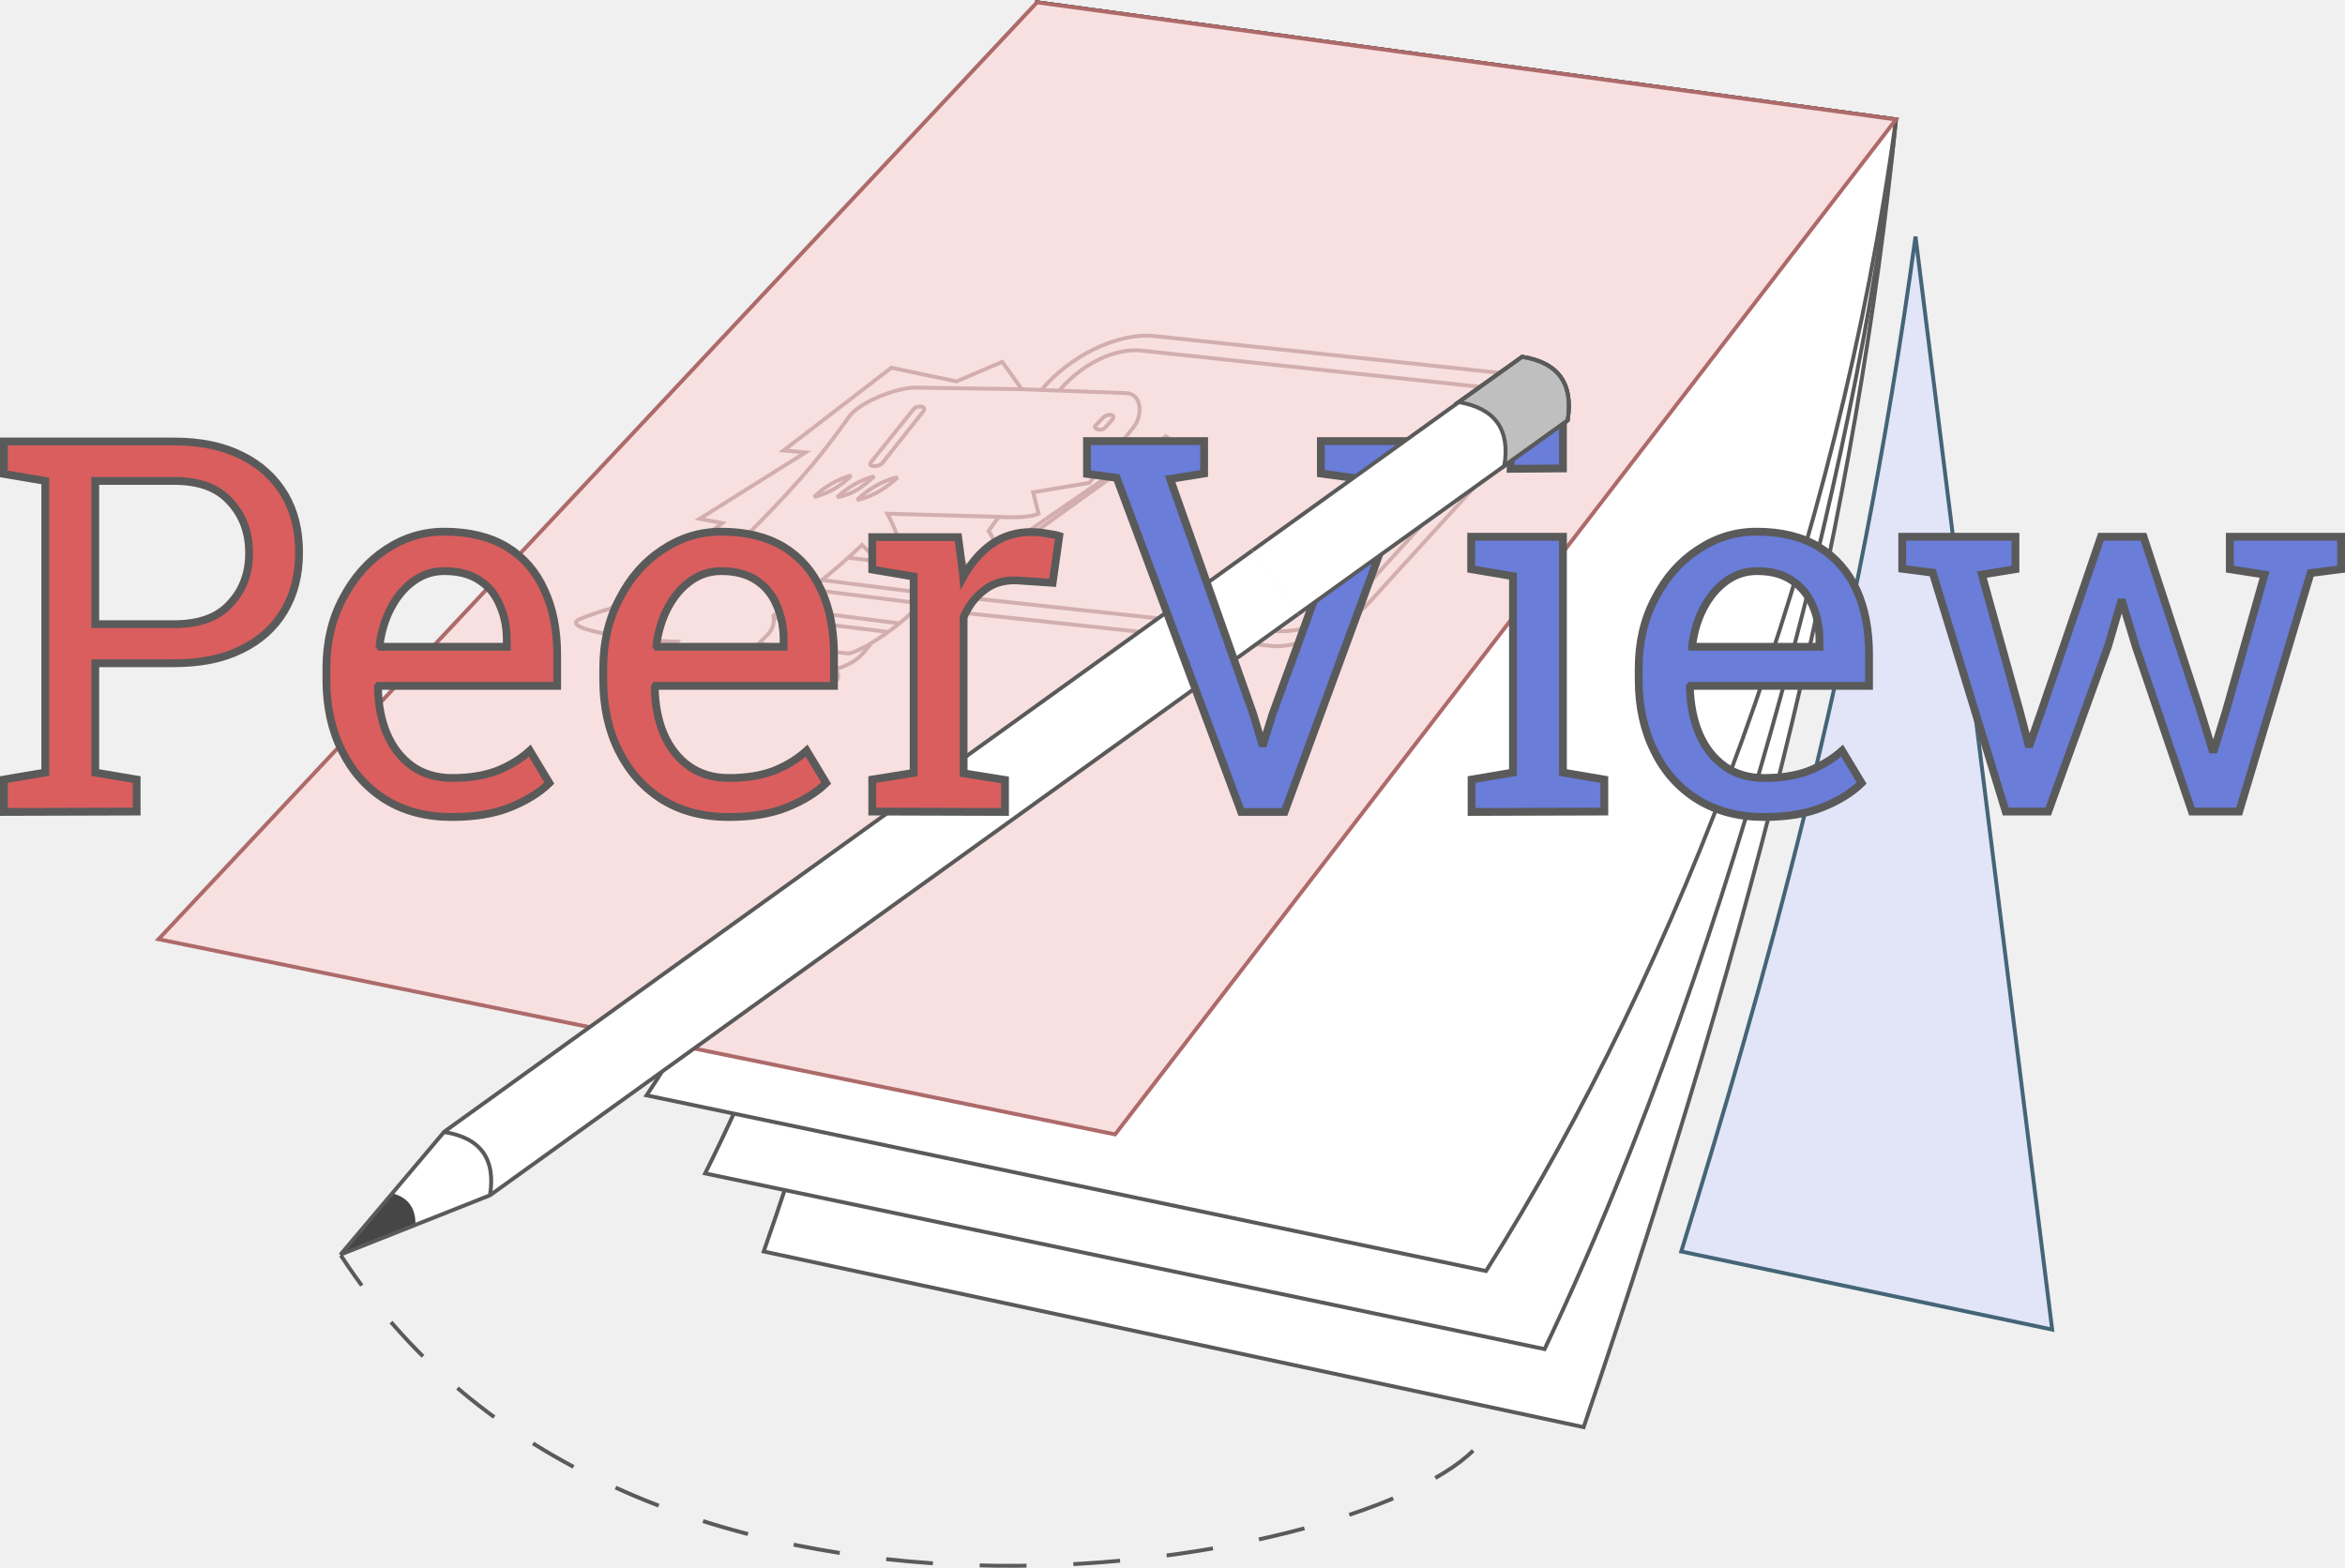
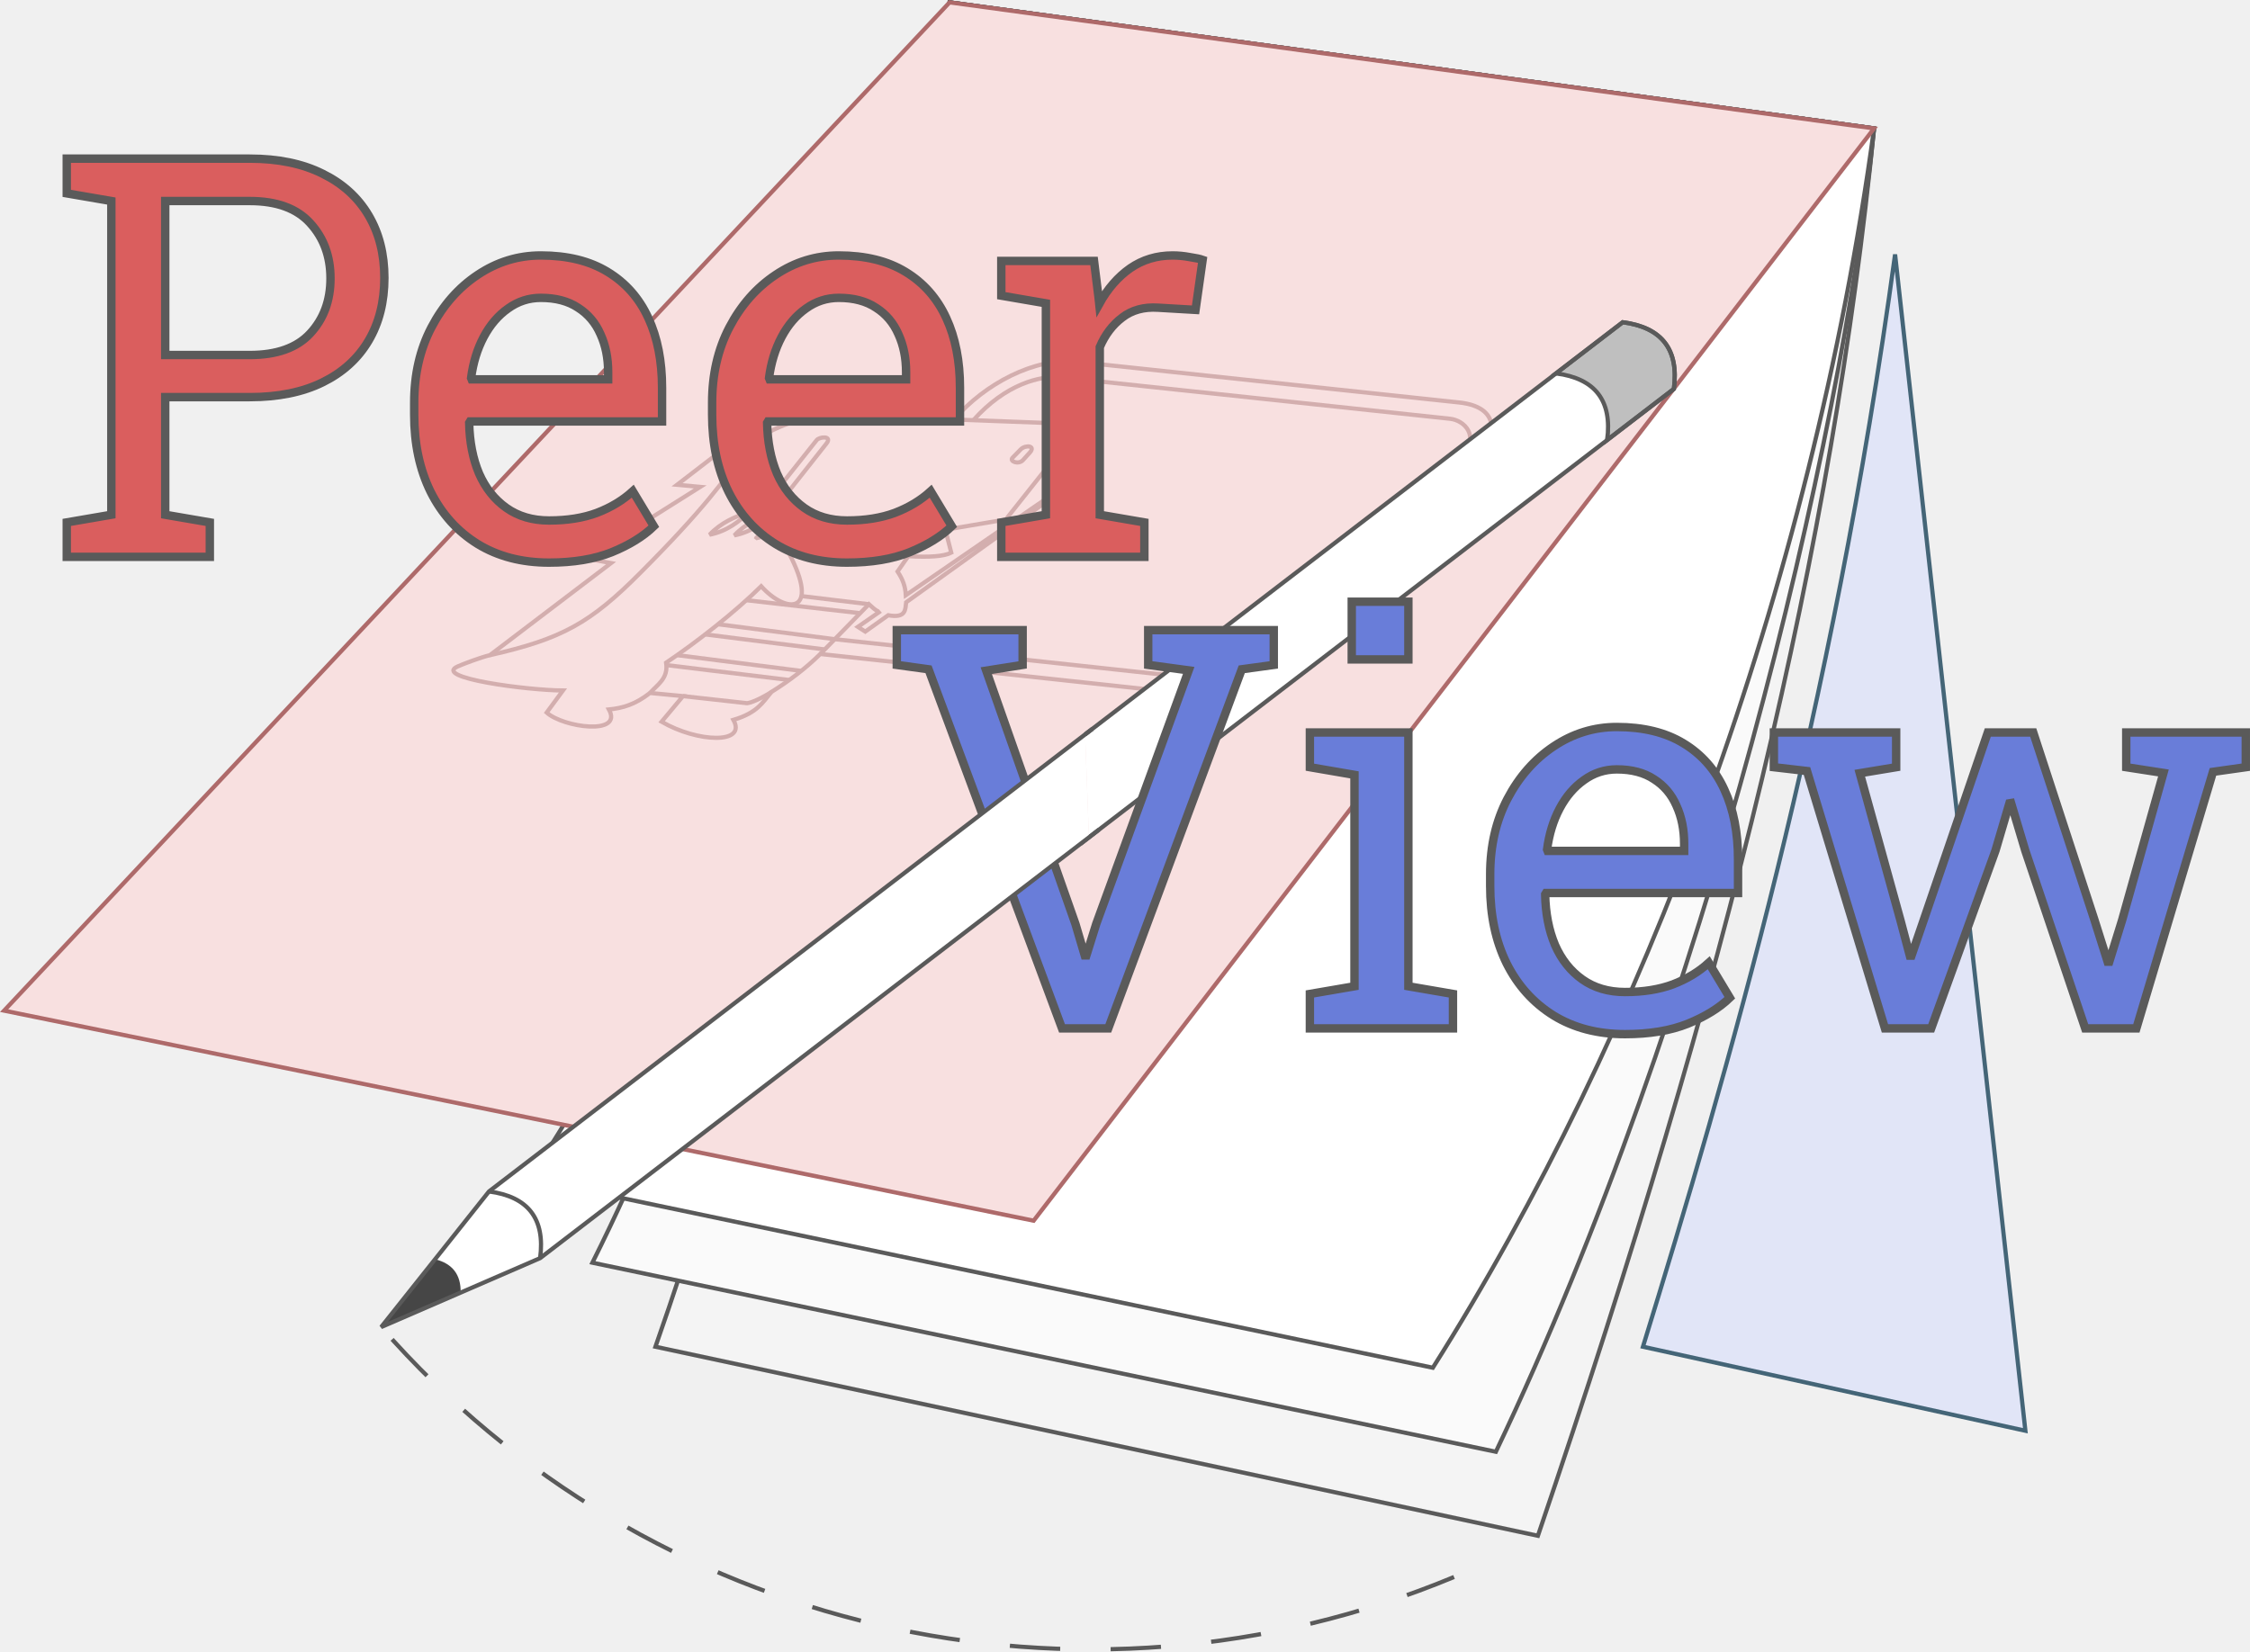
- <svg xmlns="http://www.w3.org/2000/svg" xml:space="preserve" viewBox="0 0 600.6 401.6">
-   <path d="M265.6.6c-20 130-35 220-70 320l210 45c45.5-133.8 70-235 80-335z" fill="#fff" stroke="#5a5a5a" />
-   <path d="M265.6.6c-15 90-40 210-85 300l215 45c50-105 82.4-240 90-315z" fill="#fff" stroke="#5a5a5a" />
-   <path style="mix-blend-mode:normal" d="m340 1610 215 45c49.7-78.7 90-185 105-295l-220-30c-15 90-50 205-100 280z" fill="#fff" stroke="#5a5a5a" transform="translate(-174.4 -1329.4)" />
-   <path d="m265.6.6-225 240 245 50 200-260z" fill="#f8e0e0" stroke="#ae6a6a" />
-   <path d="m490.6 60.6 35 280-95-20c20-65 45-150 60-260z" fill="#e1e5f7" stroke="#446577" />
-   <g stroke="#d3aeae" fill="none">
-     <path d="m266.7 99.9-5-.2-5-7-11.7 5-16.7-3.5-27.6 21.2 5.6.5-27.1 17 5.8 1.1-28.8 22c-2 .4-6.3 2-7.7 2.6-6 2.7 16.6 5.7 25 5.8l-3.8 5.2c4 3.6 18.3 5.5 14.8-.7 3.2-.3 6.2-1.2 9.8-4l7.9.8-5.1 6.1c8.6 5 20.3 5.4 17-.4 5.9-1.8 7-4.2 9.1-6.7a61 61 0 0 0 11.6-9l91.1 9.8c6 .7 18.7-4.4 25-11.4l39.8-43.7c4.6-5.1 7.1-13.4-3.9-14.6l-91-9.7c-9.8-1-21.8 5.2-29.1 13.8z" />
-     <path d="M156.2 156a60 60 0 0 0 35.8-19.6c15.3-15.4 19.7-21.7 25.5-29.7 2.5-3.5 11.9-7.5 17.2-7.4l27 .4m-26.9 56 11.6-11.9c1.6 1.5 2.4 2 2.7 1.7l-5.3 3.7 1.7 1.1 5.5-3.9c4.3.8 4-1.4 4.3-3l43.6-31.4-.3-.2-43.4 29.9c-.1-2.1-.7-3.7-2-5.7l2.6-3.6c5 .3 8.4 0 10.2-.8l-1.4-5.5 14.4-2.4 11.5-14.5c2.1-2.8 2.1-8.4-2.2-8.5l-21.6-.8" />
-     <path d="m255.8 132.4-28.5-.8c7.7 14.6-.5 14.7-6.5 8a172 172 0 0 1-22.7 18.1c.6 3.8-2 5.2-3.8 7.2m28.7-46.4 11-13.7c.6-.9 3.8-1.1 2.3.8l-10.3 13c-1 1.2-3.8 1-3-.1z" />
-     <path d="M208.5 127.3a19 19 0 0 0 9.5-5.5 22 22 0 0 0-9.5 5.5zm5.9.1c4.2-.8 7-3 9.5-5.4a22 22 0 0 0-9.5 5.4zm5.1.7c4.3-.9 8.1-3.6 10.4-5.8-3 .4-7.7 3-10.4 5.8z" stroke-linejoin="bevel" />
-     <path d="m202.2 165.7 15 1.7c1 0 4.2-1.5 6-2.7m48.1-64.7c7.6-8.6 16-10.7 20.9-10.2l92.5 9.9c3.4.3 7.4 4.1 2.6 9.3l-41.5 45.7a26.6 26.6 0 0 1-18.7 7l-88.8-9.6" />
-     <path d="M280.6 109c-.8.8 1.4 1.7 2.5.5l1.6-1.8c1.5-1.6-1-1.9-2.2-.7zm-82.4 49.3 29.3 3.6m2.8-2.2-29.5-3.8m6.6-4.9 28.5 3.6m-25.4-6 27.8 3.5m8.1-8.3-16-2m13.9 4.2-27-3.1" />
+ <svg xmlns="http://www.w3.org/2000/svg" xml:space="preserve" viewBox="0 0 535.438 393.059">
+   <path fill="none" stroke="#5a5a5a" stroke-dasharray="12,12" d="M346.022 375.374A224.642 224.642 0 0 1 90.71 315.878" />
+   <path fill="#f4f4f4" stroke="#5a5a5a" d="M225.977.562c-20 130-35 220-70 320l210 45c45.53-133.724 70-235 80-335z" />
+   <path fill="#fafafa" stroke="#5a5a5a" d="M225.977.562c-15 90-40 210-85 300l215 45c50-105 82.402-240 90-315z" />
+   <path fill="#fff" stroke="#5a5a5a" d="m340 1610 215 45c49.748-78.74 90-185 105-295l-220-30c-15 90-50 205-100 280z" style="mix-blend-mode:normal" transform="translate(-214.023 -1329.438)" />
+   <path fill="#f8e0e0" stroke="#ae6a6a" d="m225.977.562-225 240 245 50 200-260z" />
+   <path fill="#e1e5f7" stroke="#446577" d="m450.977 60.562 31.01 280-91.01-20c20-65 45-150 60-260z" />
+   <g fill="none" stroke="#d3aeae">
+     <path d="m227.05 99.85-5.014-.166-5.014-6.936-11.698 5.014-16.63-3.593-27.574 21.224 5.515.502-27.074 17.046 5.849 1.087-28.829 21.923c-2.078.485-6.29 2.062-7.687 2.692-5.997 2.707 16.564 5.668 25.068 5.717l-3.864 5.256c3.927 3.549 18.251 5.527 14.81-.743 3.212-.318 6.196-1.132 9.777-3.928l7.855.752-5.097 6.1c8.597 4.977 20.353 5.387 17.085-.443 5.818-1.73 6.97-4.203 9.07-6.66 4.237-2.642 8.149-5.61 11.615-9.024l91.101 9.835c5.972.645 18.697-4.431 25.01-11.387l39.698-43.742c4.644-5.117 7.197-13.406-3.832-14.58l-90.994-9.685c-9.867-1.05-21.829 5.182-29.146 13.74z" />
+     <path d="M116.581 155.951c17.196-3.866 23.943-7.693 35.79-19.588 15.295-15.356 19.667-21.69 25.525-29.678 2.52-3.439 11.88-7.456 17.174-7.381l26.966.38M195.213 155.67l11.564-11.844c1.616 1.523 2.444 1.979 2.712 1.679l-5.332 3.709 1.753 1.125 5.462-3.893c4.3.792 4.052-1.412 4.262-3.08l43.623-31.316-.296-.222-43.402 29.848c-.117-2.09-.682-3.692-1.967-5.644l2.559-3.647c4.939.297 8.457.062 10.223-.83l-1.403-5.463 14.375-2.435 11.487-14.49c2.184-2.755 2.173-8.34-2.192-8.504l-21.591-.812" />
+     <path d="m216.15 132.385-28.433-.77c7.65 14.568-.529 14.66-6.573 7.929-6.28 6.205-15.492 13.404-22.625 18.196.569 3.762-2.044 5.18-3.834 7.205M183.456 118.464l10.88-13.692c.682-.858 3.834-1.103 2.334.798l-10.338 13.102c-.867 1.1-3.793.946-2.876-.208z" />
+     <path stroke-linejoin="bevel" d="M168.86 127.277c4.237-.863 6.96-3.113 9.555-5.481-3.471 1.176-6.84 2.586-9.555 5.481zM174.76 127.434c4.237-.863 6.96-3.114 9.554-5.482-3.47 1.177-6.84 2.587-9.554 5.482zM179.903 128.113c4.236-.863 8.108-3.61 10.415-5.821-3.027.42-7.7 2.926-10.415 5.82z" />
+     <path d="m162.54 165.697 15.091 1.669c.979.108 4.114-1.454 5.967-2.671M231.63 100.023c7.676-8.643 16.032-10.721 20.908-10.202l92.556 9.86c3.357.358 7.33 4.12 2.608 9.313l-41.555 45.688c-3.455 3.8-12.43 7.727-18.71 7.05l-88.785-9.584" />
+     <path d="M240.956 108.959c-.822.841 1.423 1.726 2.484.557l1.626-1.792c1.51-1.664-1.051-1.895-2.168-.752zM158.583 158.31l29.241 3.556M190.674 159.7l-29.545-3.756M167.816 151.005l28.45 3.586M170.876 148.591l27.776 3.557M206.777 143.826l-16.066-1.943M204.694 145.96l-27.083-3.091" />
  </g>
-   <path d="m320.8 141 11.7 16.3-207 148.9-38.3 15.2 26.6-31.5z" fill="#fff" />
-   <path d="M100.5 305.7c4.1 1.1 6 3.8 5.9 8.1l-19.2 7.6z" fill="#464646" />
-   <path d="m332.5 157.3-207 148.9-38.3 15.2 26.6-31.5 207-148.9" fill="none" stroke="#5a5a5a" />
-   <path d="M113.8 290c9.3 1.5 13.2 6.9 11.7 16.2" fill="none" stroke="#5a5a5a" />
-   <path d="M373.6 103c9.3 1.6 13.2 7 11.7 16.3l16.2-11.6c1.5-9.4-2.3-14.8-11.6-16.3z" fill="#bfbfbf" stroke="#5a5a5a" />
-   <g aria-label="PeerView" fill="#373737" stroke="#5a5a5a" stroke-width="2">
-     <path d="M1 208v-8.3l10.6-1.8v-74.7L1 121.4v-8.3h43.6q10.1 0 17.3 3.6 7.1 3.5 11 10 3.7 6.3 3.7 14.8 0 8.6-3.8 15t-11 9.9q-7 3.5-17.2 3.5H24.4v28l10.6 1.8v8.2zm23.4-48.1h20.2q9.6 0 14.3-5.2 4.9-5.2 4.9-13 0-8-4.9-13.2-4.7-5.3-14.3-5.3H24.4Zm91.4 49.4q-9.8 0-17-4.4-7.2-4.5-11.2-12.5-4-8-4-18.3v-2.9q0-10 4.2-17.9 4.2-8 11-12.5 6.9-4.6 15-4.6 9.5 0 16 3.9 6.4 3.9 9.6 11 3.3 7 3.3 16.6v8H97l-.2.3q.1 6.8 2.3 12 2.3 5.3 6.5 8.3 4.3 3 10.2 3 6.5 0 11.4-1.8 5-2 8.5-5.2l5 8.3q-3.8 3.7-10 6.2t-15 2.5zm-18.4-43.6h32.4V164q0-5-1.8-9-1.7-4.1-5.3-6.4-3.5-2.3-8.9-2.3-4.3 0-7.8 2.5t-5.8 6.8q-2.3 4.3-3 9.8zm89.3 43.6q-9.8 0-17-4.4-7.2-4.5-11.2-12.5-4-8-4-18.3v-2.9q0-10 4.2-17.9 4.1-8 11-12.5 6.9-4.6 15-4.6 9.5 0 16 3.9 6.4 3.9 9.6 11 3.3 7 3.3 16.6v8h-45.7l-.2.3q.1 6.8 2.3 12 2.3 5.3 6.5 8.3 4.3 3 10.2 3 6.5 0 11.4-1.8 5-2 8.5-5.2l5 8.3q-3.8 3.7-10 6.2t-15 2.5zm-18.4-43.6h32.4V164q0-5-1.8-9-1.7-4.1-5.3-6.4-3.5-2.3-8.9-2.3-4.3 0-7.8 2.5t-5.8 6.8q-2.3 4.3-3 9.8zm55.1 42.2v-8.2L234 198v-50.3l-10.6-1.8v-8.3h22l1.2 9 .1 1.2q3-5.4 7.4-8.5 4.4-3 10-3 2 0 4.2.4 2.1.3 3 .6l-1.7 12-8.9-.6q-5-.3-8.5 2.4-3.5 2.6-5.4 7v40l10.6 1.7v8.2z" fill="#da5e5e" />
-     <path d="M317.9 208 286 122.4l-7.6-1V113h30v8.3l-8.7 1.4L321 183l2.2 7.4h.4l2.3-7.4 22-60.4-9.6-1.3V113h29.9v8.3l-7.7 1L329 208zm59 0v-8.3l10.6-1.8v-50.3l-10.7-1.8v-8.3h23.5v60.4l10.6 1.8v8.2zm10-87.9v-13.7h13.4V120zm65 89.2q-9.8 0-17-4.4-7.3-4.5-11.2-12.5-4-8-4-18.3v-2.9q0-10 4.2-17.9 4.1-8 11-12.5 6.9-4.6 15-4.6 9.5 0 15.9 3.9t9.7 11q3.2 7 3.2 16.6v8H433l-.2.3q.2 6.8 2.4 12 2.3 5.3 6.5 8.3 4.2 3 10.1 3 6.6 0 11.4-1.8 5-2 8.6-5.2l5 8.3q-3.8 3.7-10 6.2t-15 2.5zm-18.5-43.6H466V164q0-5-1.8-9-1.8-4.1-5.4-6.4-3.5-2.3-8.8-2.3-4.3 0-7.8 2.5t-5.8 6.8q-2.3 4.3-3 9.8zm80.3 42.2L495 146.7l-7.8-1v-8.2h29v8.3l-8.6 1.4 9.7 35 2.2 8.4h.4l2.9-8.3 15.3-44.8H549l14.6 44.7 3 9.8h.5l3-9.8 9.9-35-8.9-1.4v-8.3h28.5v8.3l-7.8 1-18.3 61.1h-12.1L547 165.6l-3.4-11.3h-.4l-3.3 11.3-15.3 42.3z" fill="#697dd9" />
-   </g>
-   <path d="m389.9 91.4 11.6 16.3-69 49.6-11.7-16.3z" fill="#fff" />
-   <path d="M373.6 103c9.3 1.6 13.2 7 11.7 16.3l16.2-11.6c1.5-9.4-2.3-14.8-11.6-16.3z" fill="#bfbfbf" stroke="#5a5a5a" />
-   <path d="m320.8 141 69-49.6c9.4 1.5 13.2 7 11.7 16.3l-69 49.6" fill="none" stroke="#5a5a5a" />
-   <path d="M377.3 371.6c-30 30-215 65-290-50" fill="none" stroke="#5a5a5a" stroke-linejoin="bevel" stroke-dasharray="12,12" />
+   <path fill="#fff" d="m386.165 76.701 12.17 15.87-139.204 106.752-.909-24.507z" />
+   <path fill="#bfbfbf" stroke="#5a5a5a" d="M370.294 88.872c9.347 1.233 13.404 6.523 12.17 15.87l15.871-12.17c1.234-9.348-2.823-14.638-12.17-15.871z" />
+   <path fill="none" stroke="#5a5a5a" d="m258.222 174.816 127.943-98.115c9.347 1.233 13.404 6.523 12.17 15.87l-141.24 108.313" />
+   <path fill="#697dd9" stroke="#5a5a5a" stroke-width="2" d="m464.256 1553.37-31.77-85.481-7.553-1.042v-8.268h29.948v8.268l-8.659 1.367 21.224 60.287 2.213 7.487h.391l2.344-7.487 22.005-60.352-9.635-1.302v-8.268h29.882v8.268l-7.617 1.042-31.77 85.481zm58.984 0v-8.203l10.612-1.823v-50.325l-10.612-1.823v-8.268h23.437v60.416l10.612 1.823v8.203zm9.961-87.825v-13.737h13.476v13.737zm65.039 89.192q-9.766 0-16.992-4.427-7.227-4.492-11.198-12.434-3.906-7.943-3.906-18.36v-2.864q0-10.026 4.101-17.904 4.167-7.943 11.003-12.5 6.9-4.622 15.039-4.622 9.505 0 15.885 3.906 6.445 3.906 9.7 11.003 3.256 7.03 3.256 16.601v8.008h-45.703l-.196.325q.13 6.771 2.344 12.045 2.279 5.208 6.51 8.203 4.232 2.994 10.157 2.994 6.51 0 11.393-1.822 4.948-1.888 8.529-5.144l5.013 8.334q-3.776 3.645-10.026 6.185-6.185 2.473-14.91 2.473zm-18.425-43.62h32.487v-1.692q0-5.078-1.823-9.05-1.757-4.036-5.338-6.314-3.516-2.344-8.854-2.344-4.297 0-7.813 2.539-3.515 2.474-5.794 6.77-2.279 4.298-2.995 9.766zm80.274 42.253-18.555-61.262-7.878-.912v-8.268h29.102v8.268l-8.659 1.432 9.7 35.091 2.214 8.334h.39l2.865-8.334 15.3-44.791h10.807l14.583 44.661 3.125 9.896h.39l3.06-9.896 9.832-35.026-8.855-1.367v-8.268h28.45v8.268l-7.812 1.107-18.229 61.067h-12.174l-14.258-42.317-3.385-11.328-.391.065-3.32 11.263-15.3 42.317z" aria-label="PeerView" font-family="Roboto Slab" font-size="133.333" style="-inkscape-font-specification:&quot;Roboto Slab, Normal&quot;" transform="translate(-211.523 -1308.58)" />
+   <path fill="#fff" d="m258.222 174.816.91 24.507-130.597 100.15-37.826 16.405 25.656-32.276z" />
+   <path fill="#464646" d="M103.537 299.74c4.144 1.023 6.173 3.668 6.085 7.935l-18.913 8.203z" />
+   <path fill="none" stroke="#5a5a5a" d="M261.524 197.488 128.535 299.472 90.71 315.878l25.656-32.276L259.97 173.475" />
+   <path fill="none" stroke="#5a5a5a" d="M116.365 283.602c9.347 1.233 13.404 6.523 12.17 15.87" />
+   <path fill="#da5e5e" stroke="#5a5a5a" stroke-width="2" d="M175.395 1537.37v-8.203l10.612-1.823v-74.674l-10.612-1.823v-8.268h43.554q10.156 0 17.318 3.58 7.161 3.516 10.937 9.896 3.776 6.38 3.776 14.91 0 8.593-3.776 14.973-3.776 6.38-10.937 9.896-7.162 3.516-17.318 3.516h-20.117v27.994l10.612 1.823v8.203zm23.437-48.046h20.117q9.636 0 14.388-5.144 4.818-5.208 4.818-13.086 0-7.877-4.818-13.15-4.752-5.274-14.388-5.274h-20.117Zm91.341 49.413q-9.766 0-16.992-4.427-7.227-4.492-11.198-12.434-3.906-7.943-3.906-18.36v-2.864q0-10.026 4.101-17.904 4.167-7.943 11.003-12.5 6.9-4.622 15.039-4.622 9.505 0 15.885 3.906 6.446 3.906 9.7 11.003 3.256 7.03 3.256 16.601v8.008h-45.703l-.195.325q.13 6.771 2.343 12.045 2.279 5.208 6.51 8.203 4.233 2.994 10.157 2.994 6.51 0 11.393-1.822 4.948-1.888 8.529-5.144l5.013 8.334q-3.776 3.645-10.026 6.185-6.185 2.473-14.909 2.473zm-18.424-43.62h32.486v-1.692q0-5.078-1.822-9.05-1.758-4.036-5.339-6.314-3.516-2.344-8.854-2.344-4.297 0-7.813 2.539-3.515 2.474-5.794 6.77-2.278 4.298-2.995 9.766zm89.322 43.62q-9.765 0-16.992-4.427-7.226-4.492-11.198-12.434-3.906-7.943-3.906-18.36v-2.864q0-10.026 4.102-17.904 4.166-7.943 11.002-12.5 6.901-4.622 15.04-4.622 9.504 0 15.885 3.906 6.445 3.906 9.7 11.003 3.255 7.03 3.255 16.601v8.008h-45.703l-.195.325q.13 6.771 2.344 12.045 2.278 5.208 6.51 8.203 4.232 2.994 10.156 2.994 6.51 0 11.393-1.822 4.948-1.888 8.53-5.144l5.012 8.334q-3.776 3.645-10.026 6.185-6.185 2.473-14.909 2.473zm-18.424-43.62h32.487v-1.692q0-5.078-1.823-9.05-1.758-4.036-5.339-6.314-3.515-2.344-8.854-2.344-4.297 0-7.812 2.539-3.516 2.474-5.795 6.77-2.278 4.298-2.994 9.766zm55.143 42.253v-8.203l10.612-1.823v-50.325l-10.612-1.823v-8.268h22.07l1.107 8.984.13 1.237q2.995-5.403 7.357-8.463 4.427-3.06 10.091-3.06 2.018 0 4.102.39 2.148.326 3.06.651l-1.693 11.914-8.92-.52q-5.078-.326-8.528 2.343-3.45 2.605-5.339 7.032v39.908l10.612 1.823v8.203z" aria-label="PeerView" font-family="Roboto Slab" font-size="133.333" style="-inkscape-font-specification:&quot;Roboto Slab, Normal&quot;" transform="translate(-159.51 -1404.82)" />
</svg>
